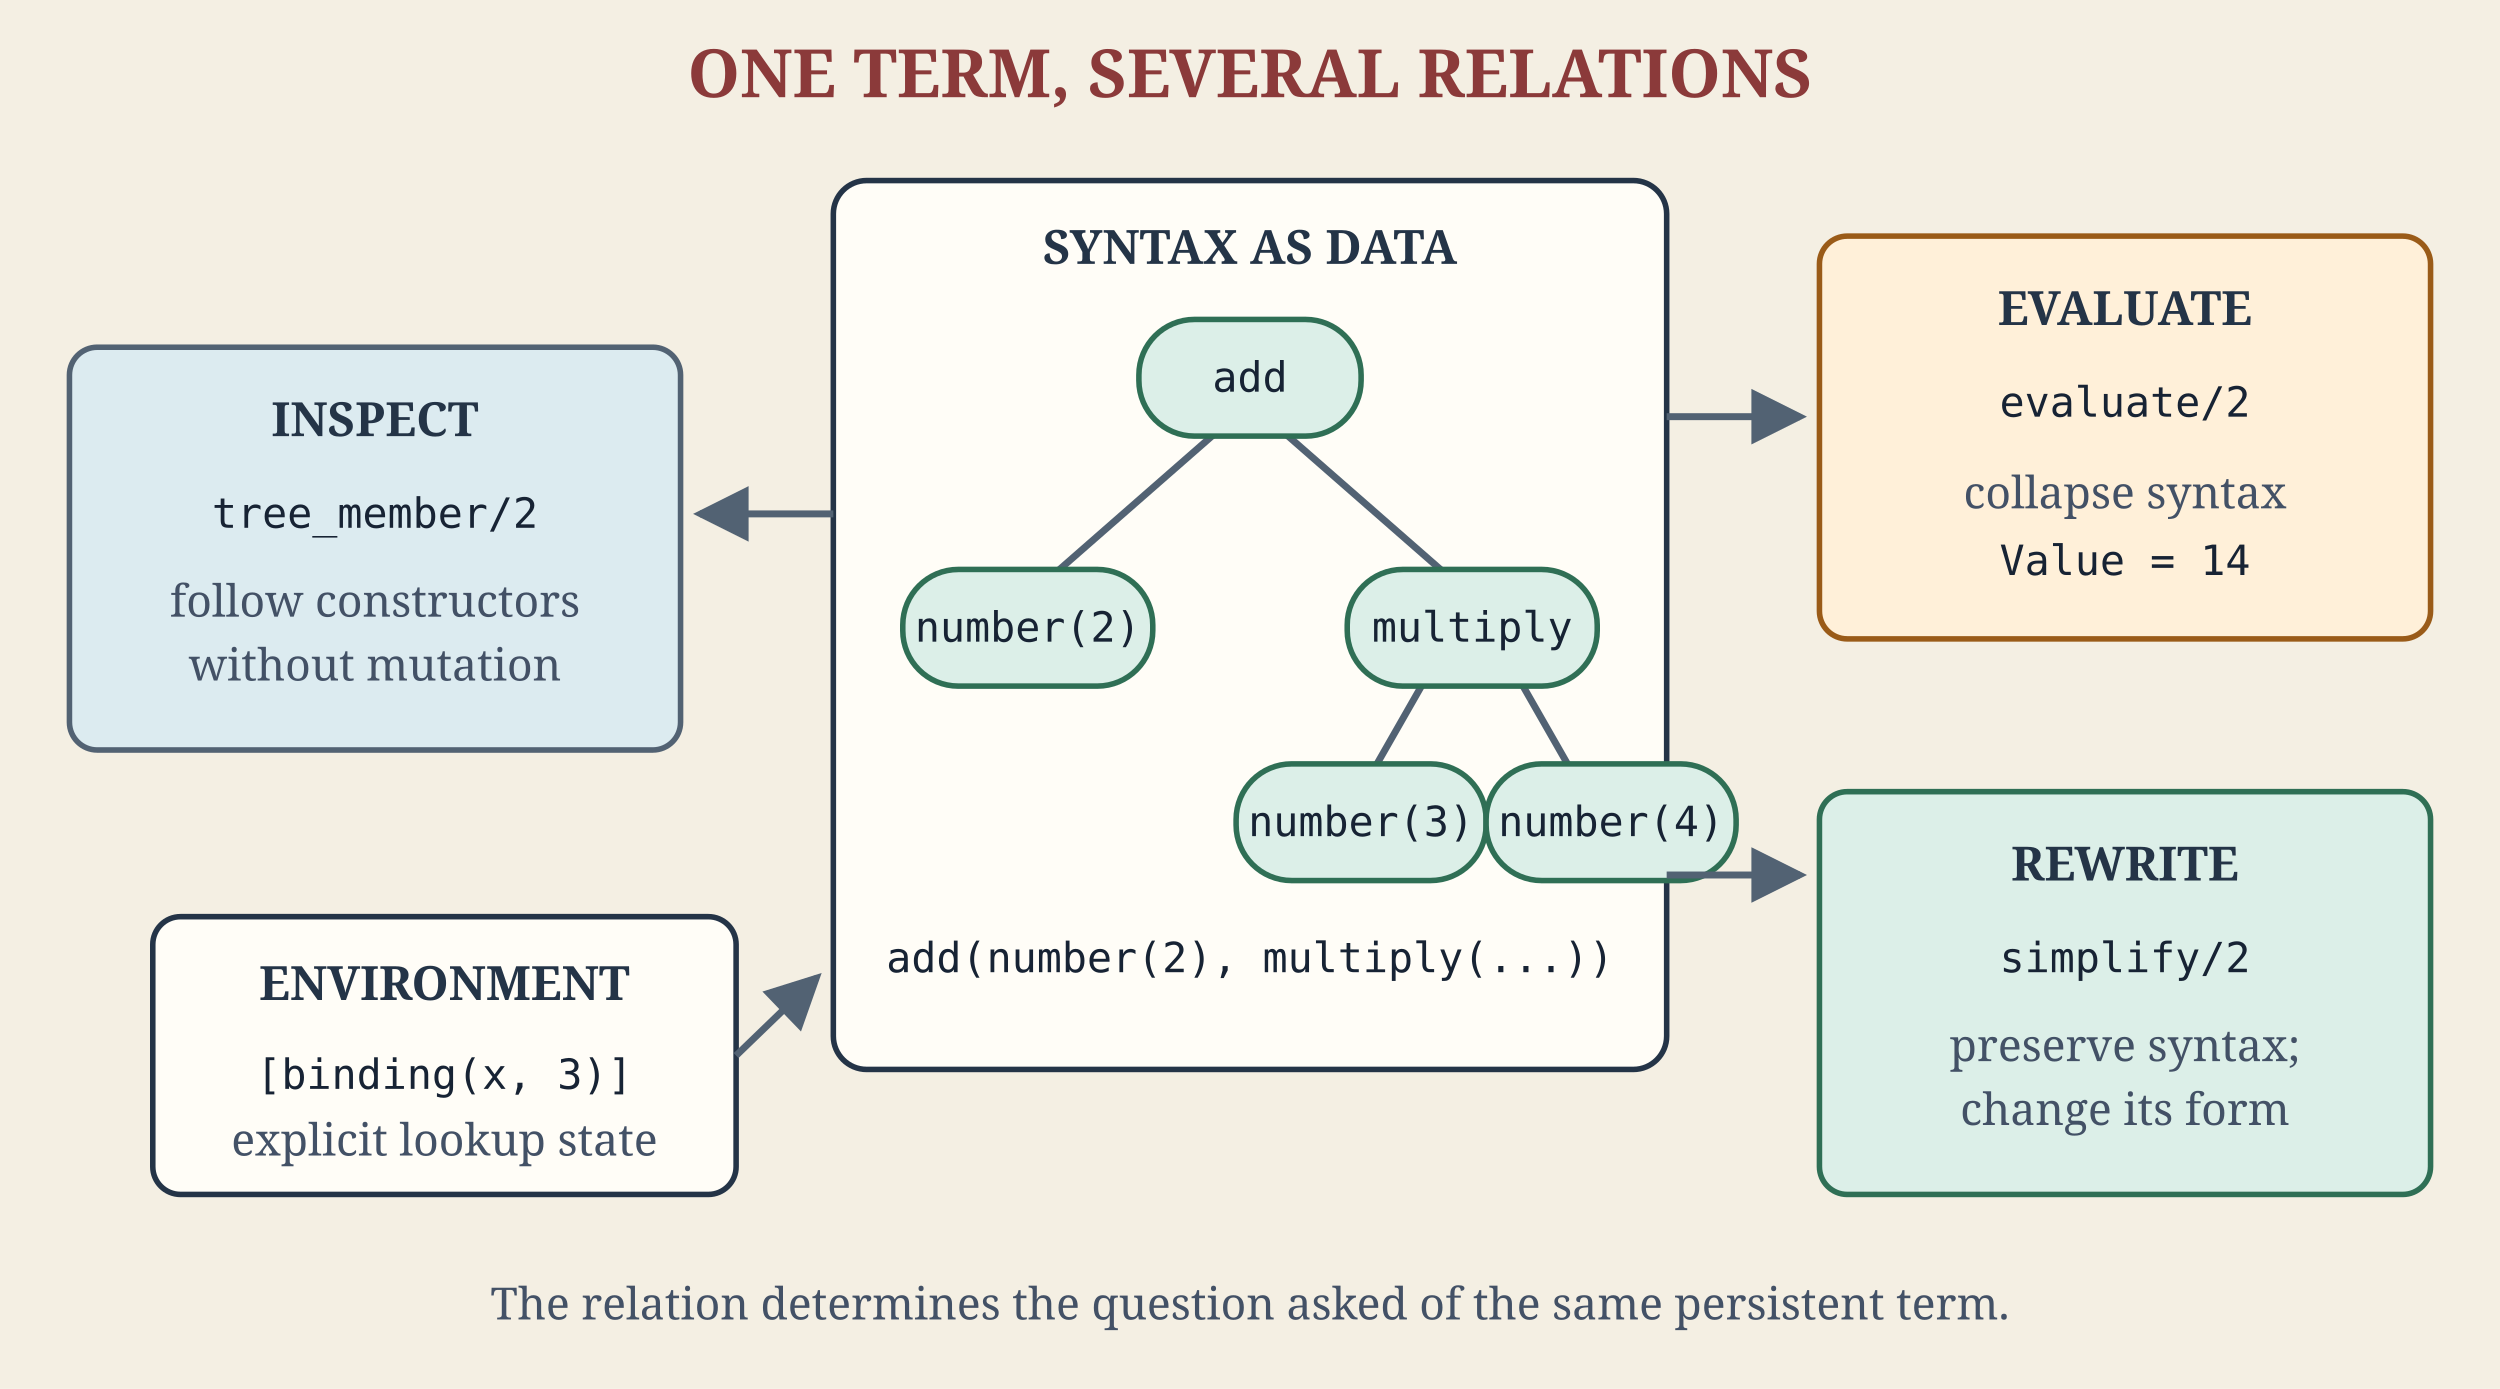
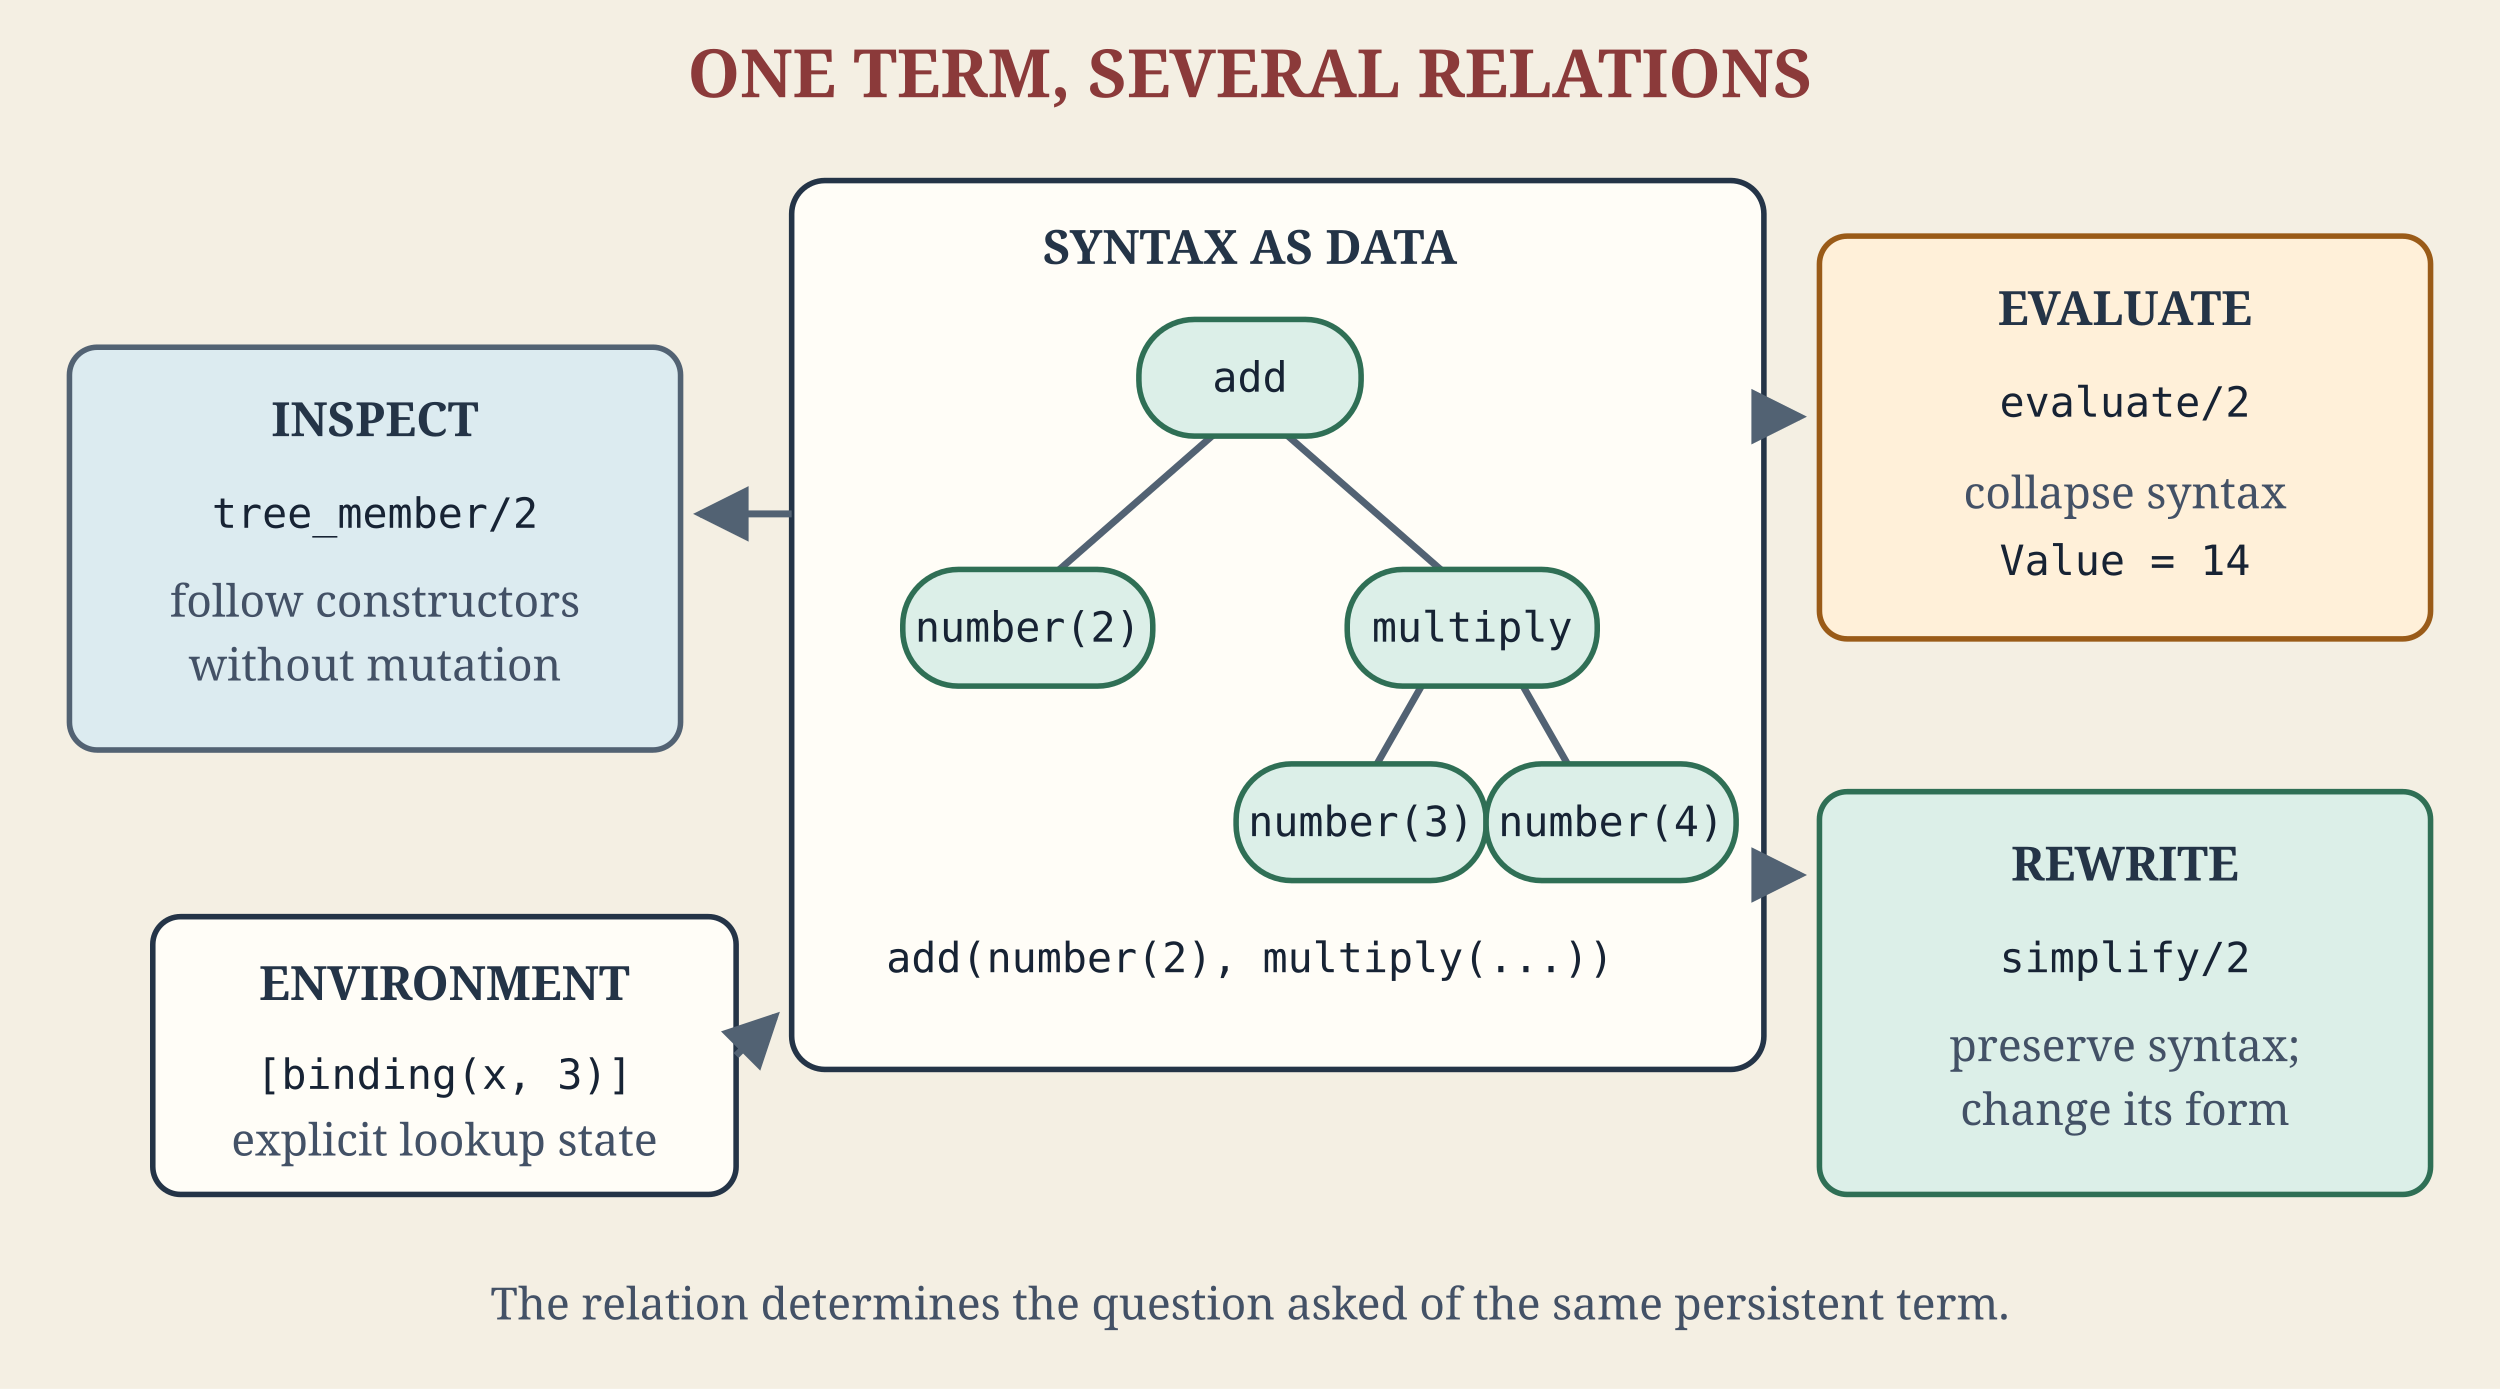
<svg xmlns="http://www.w3.org/2000/svg" width="900" height="500" viewBox="0 0 900 500" role="img" aria-labelledby="title desc">
  <defs>
    <style>
      .paper{fill:#fffdf7;stroke:#243447;stroke-width:2}.tree{fill:#dcefe8;stroke:#2f6f55;stroke-width:2}
      .gold{fill:#fff0d9;stroke:#9a5b18;stroke-width:2}.blue{fill:#dcebf0;stroke:#526273;stroke-width:2}
      .title{fill:#8b3a3a;font:bold 24px Georgia,serif}.label{fill:#243447;font:bold 17px Georgia,serif}
      .prose{fill:#435166;font:16px Georgia,serif}.code{fill:#172334;font:15px ui-monospace,SFMono-Regular,Consolas,monospace}
      .line{fill:none;stroke:#526273;stroke-width:2.5}
    </style>
    <marker id="arrow" markerWidth="8" markerHeight="8" refX="7" refY="4" orient="auto">
      <path d="M0 0L8 4L0 8Z" fill="#526273" />
    </marker>
  </defs>
  <rect width="900" height="500" fill="#f4efe3" />
  <text class="title" x="450" y="35" text-anchor="middle">ONE TERM, SEVERAL RELATIONS</text>
-   <rect class="paper" x="300" y="65" width="300" height="320" rx="12" />
+   <rect class="paper" x="285" y="65" width="350" height="320" rx="12" />
  <text class="label" x="450" y="95" text-anchor="middle">SYNTAX AS DATA</text>
  <line class="line" x1="450" y1="145" x2="370" y2="215" />
  <line class="line" x1="450" y1="145" x2="530" y2="215" />
  <line class="line" x1="530" y1="215" x2="490" y2="285" />
  <line class="line" x1="530" y1="215" x2="570" y2="285" />
  <rect class="tree" x="410" y="115" width="80" height="42" rx="20" />
  <text class="code" x="450" y="141" text-anchor="middle">add</text>
  <rect class="tree" x="325" y="205" width="90" height="42" rx="20" />
  <text class="code" x="370" y="231" text-anchor="middle">number(2)</text>
  <rect class="tree" x="485" y="205" width="90" height="42" rx="20" />
  <text class="code" x="530" y="231" text-anchor="middle">multiply</text>
  <rect class="tree" x="445" y="275" width="90" height="42" rx="20" />
  <text class="code" x="490" y="301" text-anchor="middle">number(3)</text>
  <rect class="tree" x="535" y="275" width="90" height="42" rx="20" />
  <text class="code" x="580" y="301" text-anchor="middle">number(4)</text>
  <text class="code" x="450" y="350" text-anchor="middle">add(number(2), multiply(...))</text>
  <rect class="blue" x="25" y="125" width="220" height="145" rx="10" />
  <text class="label" x="135" y="157" text-anchor="middle">INSPECT</text>
  <text class="code" x="135" y="190" text-anchor="middle">tree_member/2</text>
  <text class="prose" x="135" y="222" text-anchor="middle">follow constructors</text>
  <text class="prose" x="135" y="245" text-anchor="middle">without mutation</text>
-   <path class="line" marker-end="url(#arrow)" d="M300 185H252" />
+   <path class="line" marker-end="url(#arrow)" d="M285 185H252" />
  <rect class="gold" x="655" y="85" width="220" height="145" rx="10" />
  <text class="label" x="765" y="117" text-anchor="middle">EVALUATE</text>
  <text class="code" x="765" y="150" text-anchor="middle">evaluate/2</text>
  <text class="prose" x="765" y="183" text-anchor="middle">collapse syntax</text>
  <text class="code" x="765" y="207" text-anchor="middle">Value = 14</text>
-   <path class="line" marker-end="url(#arrow)" d="M600 150H648" />
+   <path class="line" marker-end="url(#arrow)" d="M635 150H648" />
  <rect class="tree" x="655" y="285" width="220" height="145" rx="10" />
  <text class="label" x="765" y="317" text-anchor="middle">REWRITE</text>
  <text class="code" x="765" y="350" text-anchor="middle">simplify/2</text>
  <text class="prose" x="765" y="382" text-anchor="middle">preserve syntax;</text>
  <text class="prose" x="765" y="405" text-anchor="middle">change its form</text>
-   <path class="line" marker-end="url(#arrow)" d="M600 315H648" />
+   <path class="line" marker-end="url(#arrow)" d="M635 315H648" />
  <rect class="paper" x="55" y="330" width="210" height="100" rx="10" />
  <text class="label" x="160" y="360" text-anchor="middle">ENVIRONMENT</text>
  <text class="code" x="160" y="392" text-anchor="middle">[binding(x, 3)]</text>
  <text class="prose" x="160" y="416" text-anchor="middle">explicit lookup state</text>
-   <path class="line" marker-end="url(#arrow)" d="M265 380L294 352" />
+   <path class="line" marker-end="url(#arrow)" d="M265 380L279 366" />
  <text class="prose" x="450" y="475" text-anchor="middle">The relation determines the question asked of the same persistent term.</text>
</svg>
